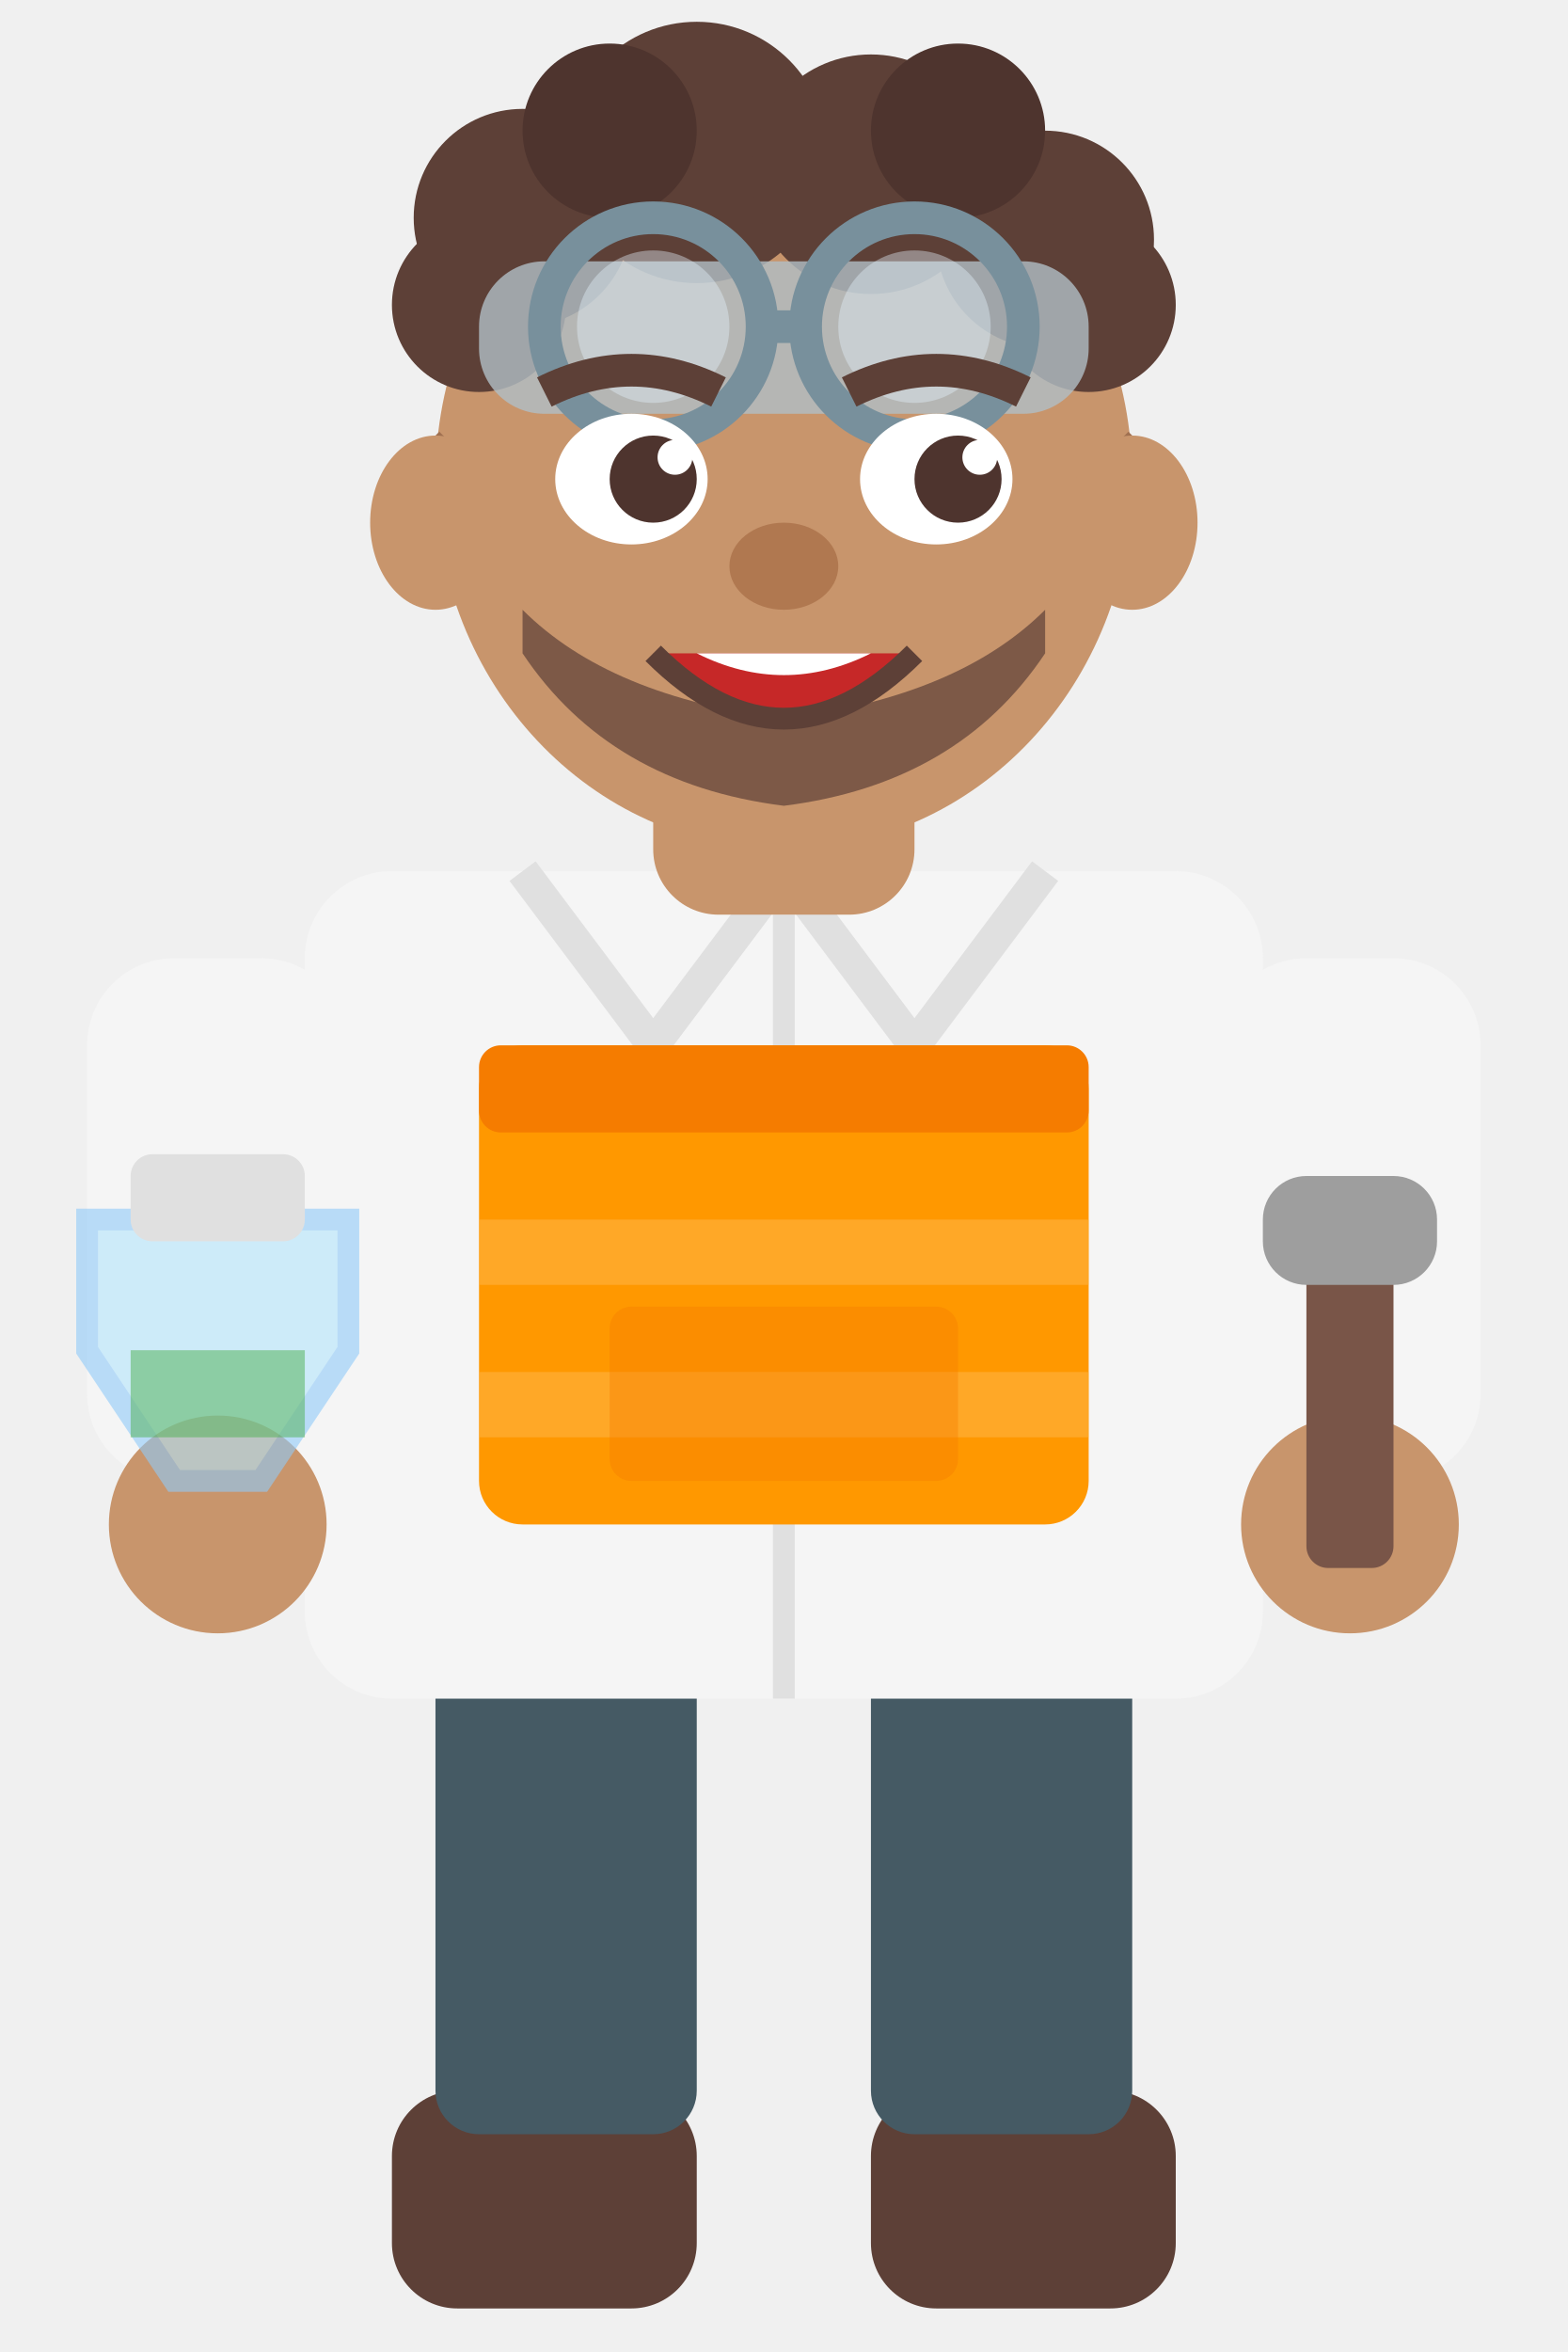
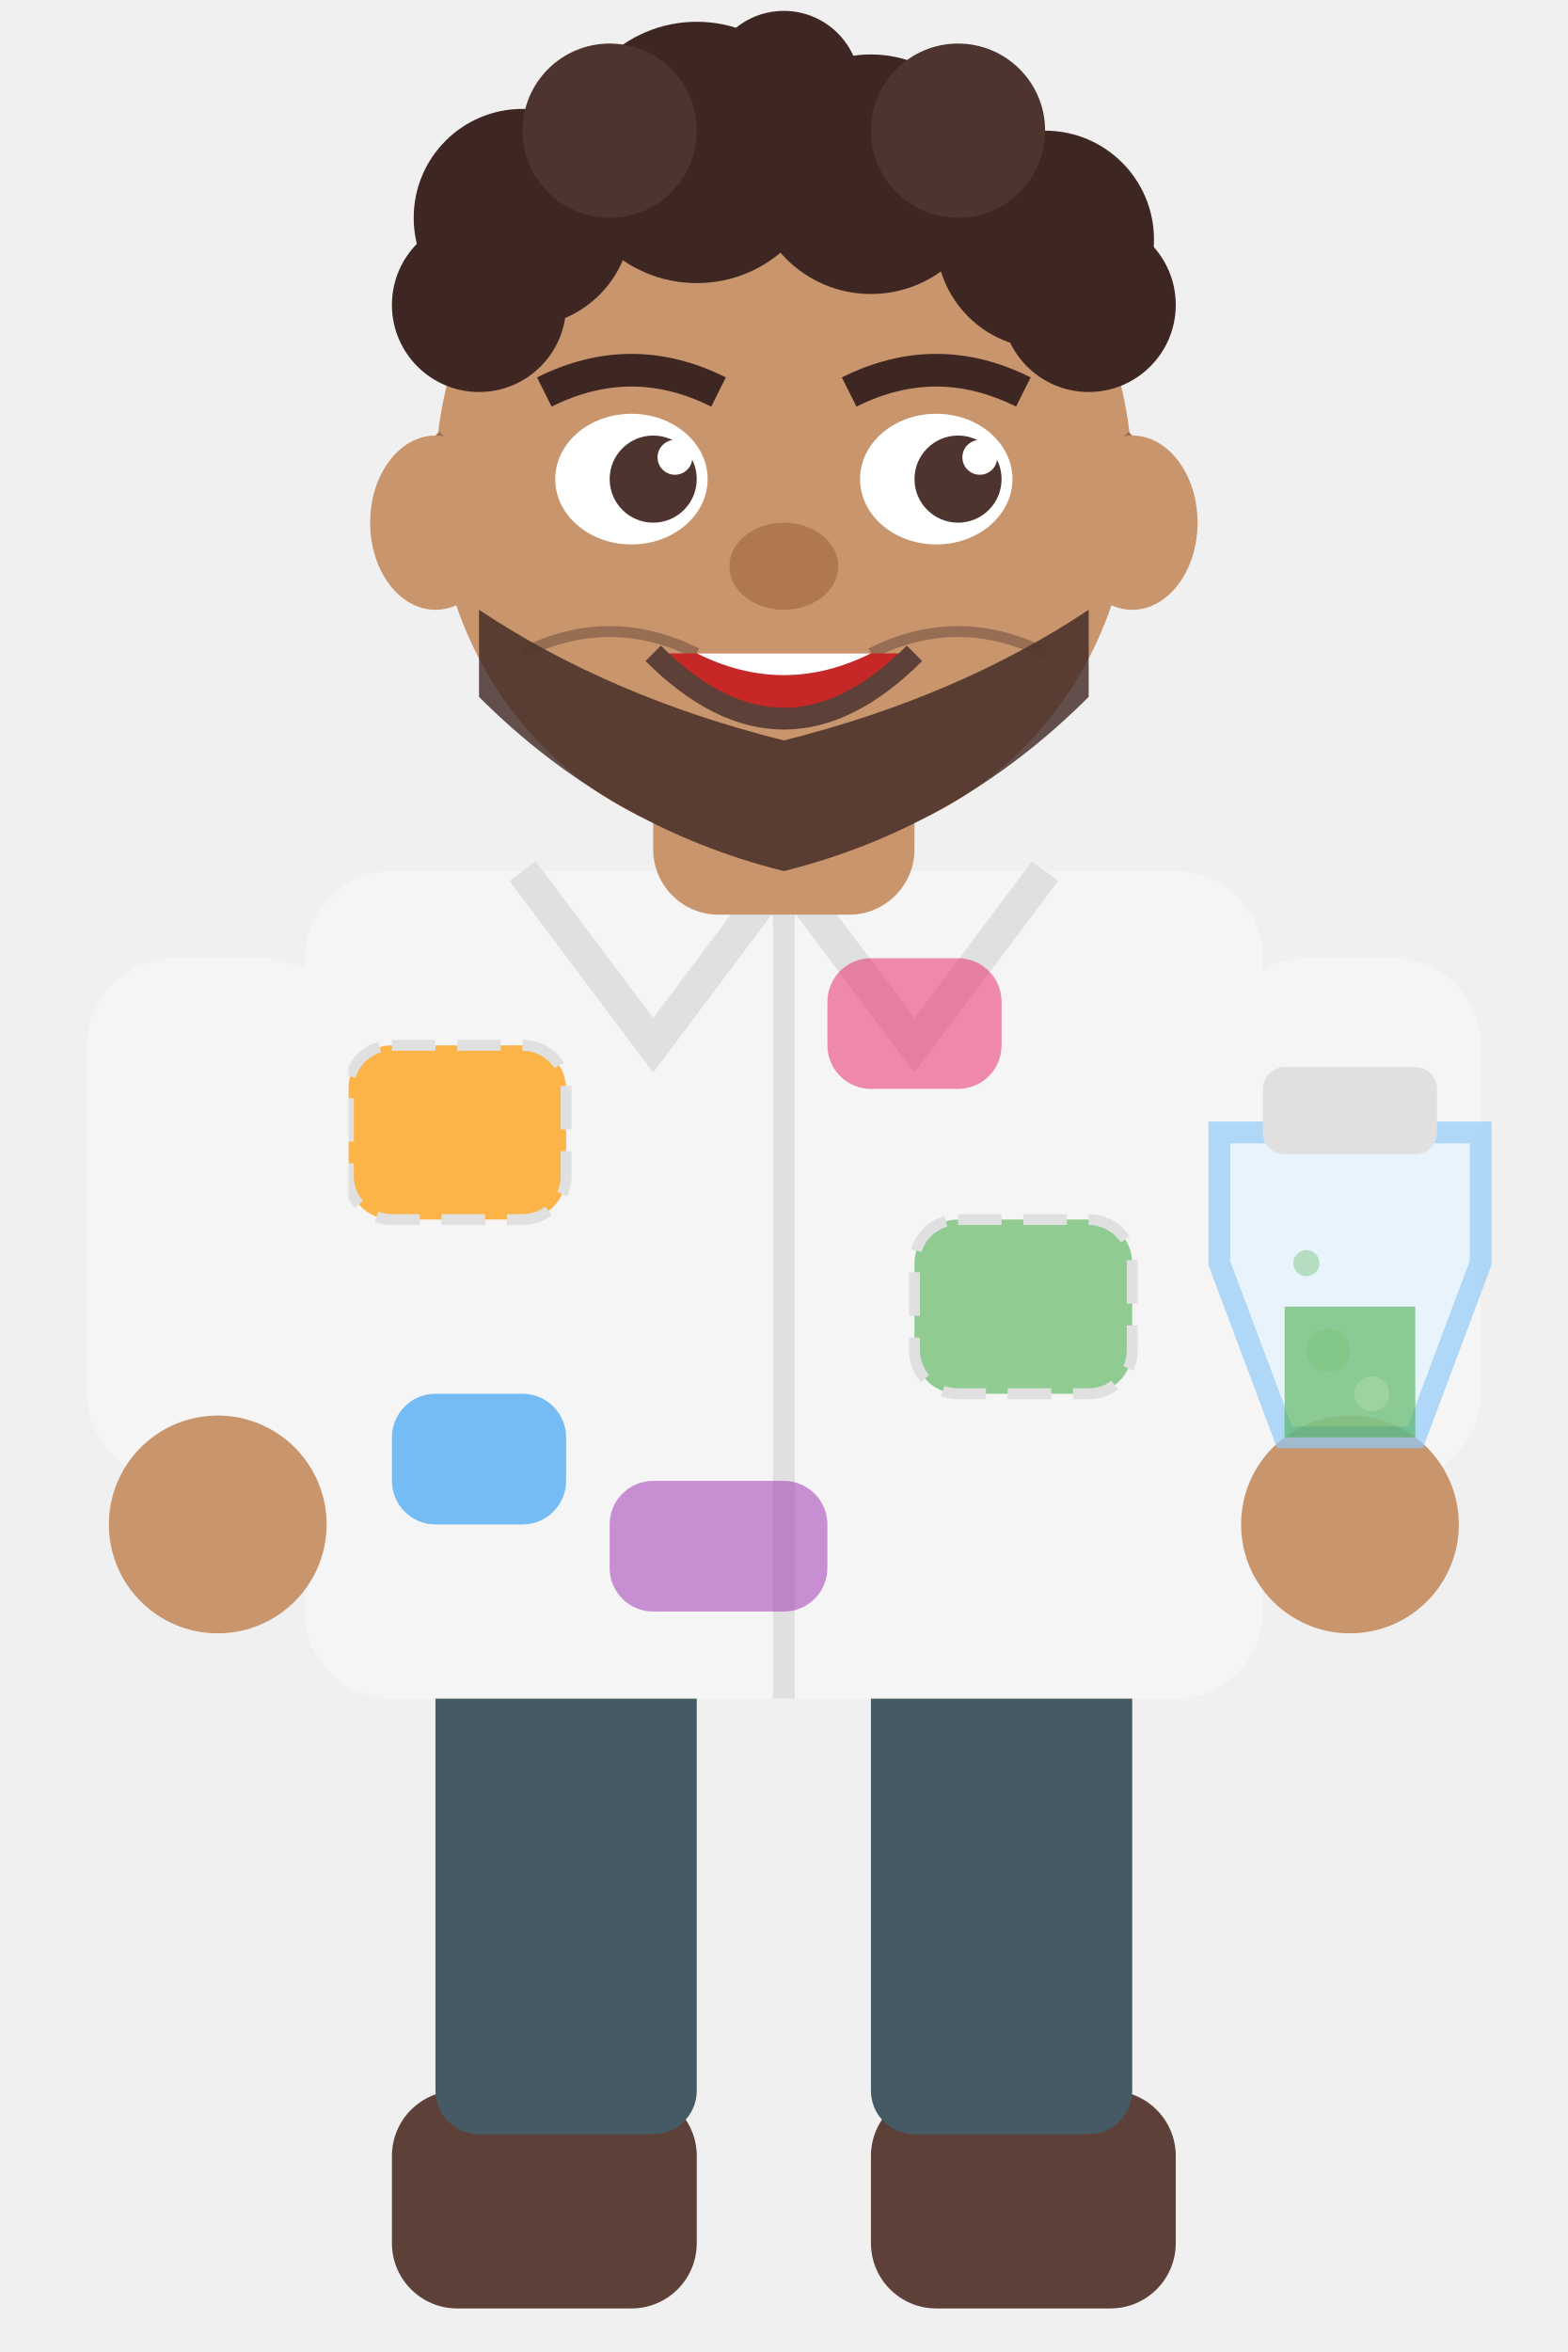
<svg xmlns="http://www.w3.org/2000/svg" viewBox="0 0 72 108" width="72" height="108">
  <rect x="18" y="96" width="14" height="10" rx="3" fill="#5D4037" />
  <rect x="40" y="96" width="14" height="10" rx="3" fill="#5D4037" />
  <rect x="20" y="74" width="12" height="24" rx="2" fill="#455A64" />
  <rect x="40" y="74" width="12" height="24" rx="2" fill="#455A64" />
  <rect x="14" y="40" width="44" height="38" rx="4" fill="#F5F5F5" />
  <line x1="36" y1="42" x2="36" y2="78" stroke="#E0E0E0" stroke-width="1" />
  <path d="M24,40 L30,48 L36,40 L42,48 L48,40" fill="none" stroke="#E0E0E0" stroke-width="1.5" />
-   <rect x="22" y="48" width="28" height="22" rx="2" fill="#FF9800" />
-   <rect x="22" y="48" width="28" height="4" rx="1" fill="#F57C00" />
-   <rect x="22" y="56" width="28" height="3" fill="#FFB74D" opacity="0.5" />
-   <rect x="22" y="63" width="28" height="3" fill="#FFB74D" opacity="0.5" />
-   <rect x="28" y="60" width="16" height="8" rx="1" fill="#F57C00" opacity="0.4" />
+   <rect x="16" y="48" width="10" height="8" rx="2" fill="#FF9800" opacity="0.7" />
+   <rect x="42" y="56" width="10" height="8" rx="2" fill="#4CAF50" opacity="0.6" />
+   <rect x="18" y="64" width="8" height="6" rx="2" fill="#2196F3" opacity="0.6" />
+   <rect x="38" y="44" width="8" height="6" rx="2" fill="#E91E63" opacity="0.5" />
+   <rect x="28" y="68" width="10" height="6" rx="2" fill="#9C27B0" opacity="0.5" />
+   <rect x="16" y="48" width="10" height="8" rx="2" fill="none" stroke="#E0E0E0" stroke-width="0.5" stroke-dasharray="2,1" />
+   <rect x="42" y="56" width="10" height="8" rx="2" fill="none" stroke="#E0E0E0" stroke-width="0.5" stroke-dasharray="2,1" />
  <rect x="4" y="44" width="12" height="24" rx="4" fill="#F5F5F5" />
  <rect x="56" y="44" width="12" height="24" rx="4" fill="#F5F5F5" />
  <circle cx="10" cy="70" r="5" fill="#C8956C" />
  <circle cx="62" cy="70" r="5" fill="#C8956C" />
-   <path d="M4,62 L4,56 L16,56 L16,62 L12,68 L8,68 Z" fill="#B3E5FC" opacity="0.6" stroke="#90CAF9" stroke-width="1" />
-   <rect x="6" y="53" width="8" height="4" rx="1" fill="#E0E0E0" />
-   <rect x="6" y="62" width="8" height="4" fill="#4CAF50" opacity="0.5" />
-   <rect x="60" y="56" width="4" height="16" rx="1" fill="#795548" />
-   <rect x="58" y="54" width="8" height="5" rx="2" fill="#9E9E9E" />
+   <path d="M56,58 L56,52 L68,52 L68,58 L65,66 L59,66 Z" fill="#E3F2FD" opacity="0.7" stroke="#90CAF9" stroke-width="1" />
+   <rect x="58" y="49" width="8" height="4" rx="1" fill="#E0E0E0" />
+   <path d="M59,60 L65,60 L65,66 L59,66 Z" fill="#4CAF50" opacity="0.6" />
+   <circle cx="61" cy="62" r="1" fill="#81C784" opacity="0.8" />
+   <circle cx="63" cy="64" r="0.8" fill="#A5D6A7" opacity="0.7" />
+   <circle cx="60" cy="58" r="0.6" fill="#81C784" opacity="0.5" />
  <rect x="30" y="34" width="12" height="8" rx="3" fill="#C8956C" />
  <ellipse cx="36" cy="22" rx="16" ry="17" fill="#C8956C" />
-   <circle cx="24" cy="10" r="5" fill="#5D4037" />
-   <circle cx="32" cy="7" r="6" fill="#5D4037" />
-   <circle cx="40" cy="8" r="5.5" fill="#5D4037" />
-   <circle cx="48" cy="11" r="5" fill="#5D4037" />
-   <circle cx="22" cy="14" r="4" fill="#5D4037" />
-   <circle cx="50" cy="14" r="4" fill="#5D4037" />
+   <circle cx="24" cy="10" r="5" fill="#3E2723" />
+   <circle cx="32" cy="7" r="6" fill="#3E2723" />
+   <circle cx="40" cy="8" r="5.5" fill="#3E2723" />
+   <circle cx="48" cy="11" r="5" fill="#3E2723" />
+   <circle cx="22" cy="14" r="4" fill="#3E2723" />
+   <circle cx="50" cy="14" r="4" fill="#3E2723" />
  <circle cx="28" cy="6" r="4" fill="#4E342E" />
  <circle cx="44" cy="6" r="4" fill="#4E342E" />
-   <rect x="22" y="12" width="28" height="7" rx="3" fill="#B0BEC5" opacity="0.8" />
-   <circle cx="30" cy="15" r="5" fill="none" stroke="#78909C" stroke-width="1.5" />
-   <circle cx="42" cy="15" r="5" fill="none" stroke="#78909C" stroke-width="1.5" />
-   <circle cx="30" cy="15" r="3.5" fill="#E3F2FD" opacity="0.4" />
-   <circle cx="42" cy="15" r="3.5" fill="#E3F2FD" opacity="0.4" />
-   <line x1="35" y1="15" x2="37" y2="15" stroke="#78909C" stroke-width="1.5" />
-   <path d="M24,28 Q28,32 36,33 Q44,32 48,28 L48,30 Q44,36 36,37 Q28,36 24,30 Z" fill="#5D4037" opacity="0.7" />
+   <circle cx="36" cy="4" r="3.5" fill="#3E2723" />
+   <path d="M22,28 Q28,32 36,34 Q44,32 50,28 L50,32 Q44,38 36,40 Q28,38 22,32 Z" fill="#3E2723" opacity="0.8" />
+   <path d="M24,30 Q28,28 32,30" fill="none" stroke="#4E342E" stroke-width="0.5" opacity="0.4" />
+   <path d="M40,30 Q44,28 48,30" fill="none" stroke="#4E342E" stroke-width="0.5" opacity="0.4" />
  <ellipse cx="29" cy="22" rx="3.5" ry="3" fill="white" />
  <ellipse cx="43" cy="22" rx="3.5" ry="3" fill="white" />
  <circle cx="30" cy="22" r="2" fill="#4E342E" />
  <circle cx="44" cy="22" r="2" fill="#4E342E" />
  <circle cx="31" cy="21" r="0.8" fill="white" />
  <circle cx="45" cy="21" r="0.8" fill="white" />
  <path d="M22,22 L20,20" fill="none" stroke="#A07050" stroke-width="0.5" />
  <path d="M50,22 L52,20" fill="none" stroke="#A07050" stroke-width="0.5" />
-   <path d="M25,18 Q29,16 33,18" fill="none" stroke="#5D4037" stroke-width="1.5" />
-   <path d="M39,18 Q43,16 47,18" fill="none" stroke="#5D4037" stroke-width="1.5" />
+   <path d="M25,18 Q29,16 33,18" fill="none" stroke="#3E2723" stroke-width="1.5" />
+   <path d="M39,18 Q43,16 47,18" fill="none" stroke="#3E2723" stroke-width="1.5" />
  <ellipse cx="36" cy="26" rx="2.5" ry="2" fill="#B07850" />
  <path d="M30,30 Q36,36 42,30" fill="#C62828" stroke="#5D4037" stroke-width="1" />
  <path d="M32,30 Q36,32 40,30" fill="white" />
  <ellipse cx="20" cy="24" rx="3" ry="4" fill="#C8956C" />
  <ellipse cx="52" cy="24" rx="3" ry="4" fill="#C8956C" />
</svg>
